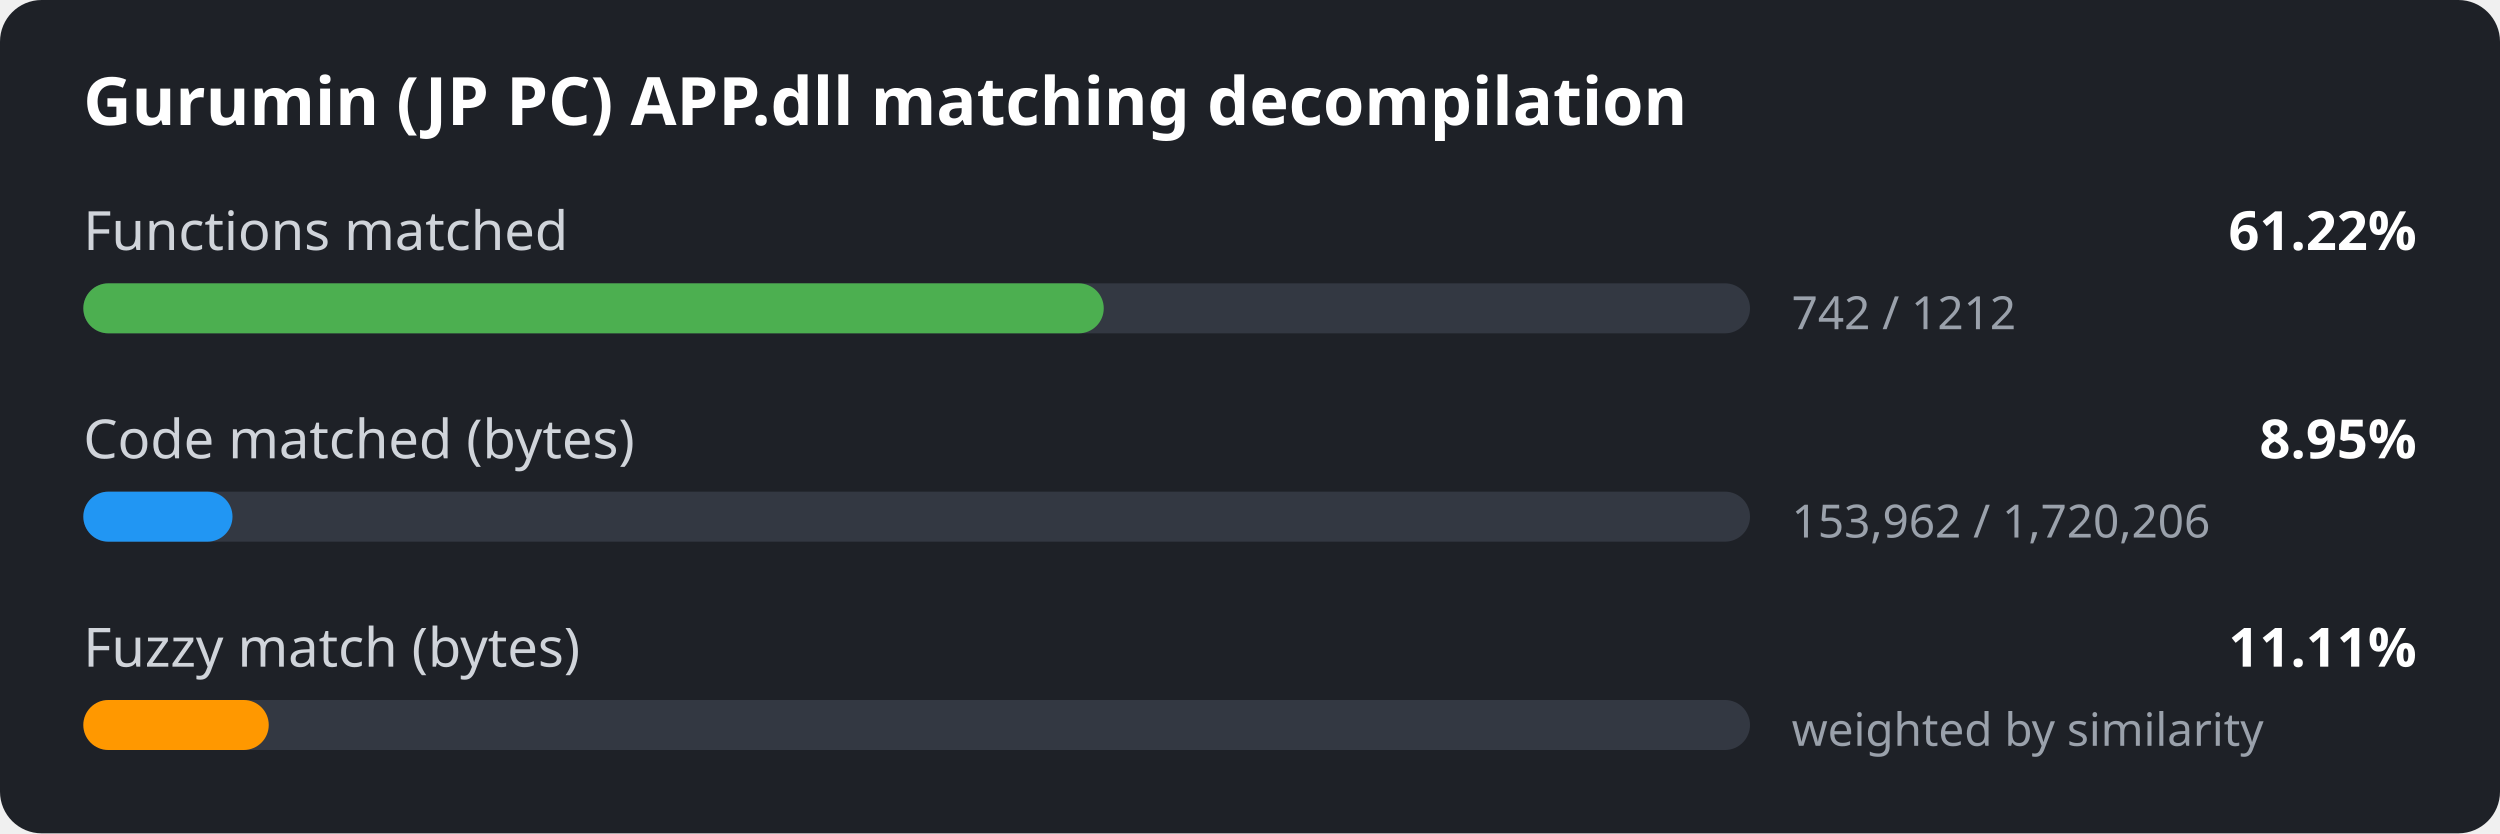
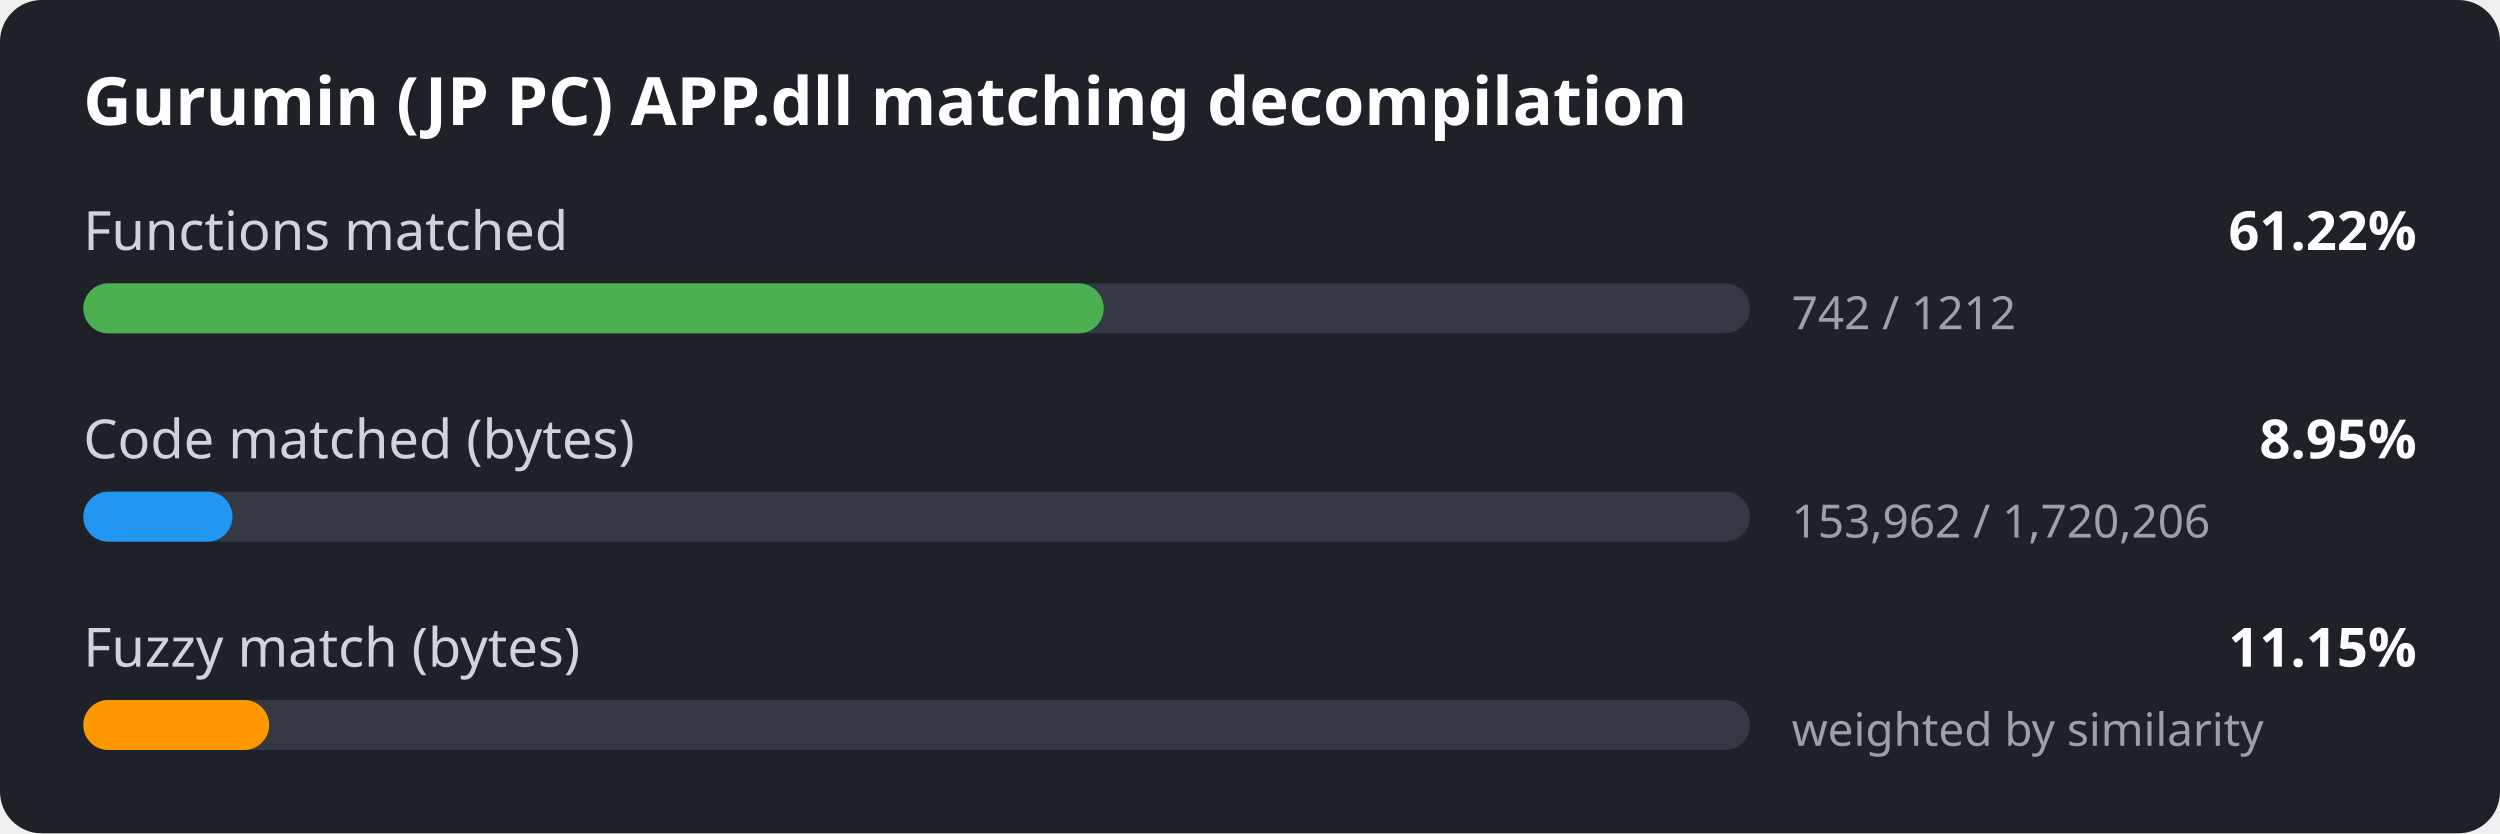
<svg xmlns="http://www.w3.org/2000/svg" width="600" height="200" viewBox="0 0 600 200">
  <style>
.bg { fill: #1e2127; }
.title { font: 600 16px sans-serif; fill: #ffffff; }
.label { font: 13px sans-serif; fill: #d0d4da; }
.value { font: 600 13px sans-serif; fill: #ffffff; }
.detail { font: 11px sans-serif; fill: #9aa1ab; }
.track { fill: #333842; }
</style>
  <rect width="600" height="200" rx="10" class="bg" />
  <text x="20" y="30" class="title">Gurumin (JP PC) APP.dll matching decompilation</text>
  <text x="20" y="60" class="label">Functions matched</text>
  <text x="580" y="60" class="value" text-anchor="end">61.22%</text>
  <rect x="20" y="68" width="400" height="12" rx="6" class="track" />
  <rect x="20" y="68" width="244.9" height="12" rx="6" fill="#4caf50" />
  <text x="430" y="79" class="detail">742 / 1212</text>
  <text x="20" y="110" class="label">Code matched (bytes)</text>
  <text x="580" y="110" class="value" text-anchor="end">8.95%</text>
  <rect x="20" y="118" width="400" height="12" rx="6" class="track" />
  <rect x="20" y="118" width="35.8" height="12" rx="6" fill="#2196f3" />
  <text x="430" y="129" class="detail">153,962 / 1,720,206</text>
  <text x="20" y="160" class="label">Fuzzy match (bytes)</text>
-   <text x="580" y="160" class="value" text-anchor="end">11.11%</text>
+   <text x="580" y="160" class="value" text-anchor="end">11.15%</text>
  <rect x="20" y="168" width="400" height="12" rx="6" class="track" />
-   <rect x="20" y="168" width="44.5" height="12" rx="6" fill="#ff9800" />
+   <rect x="20" y="168" width="44.6" height="12" rx="6" fill="#ff9800" />
  <text x="430" y="179" class="detail">weighted by similarity</text>
</svg>
